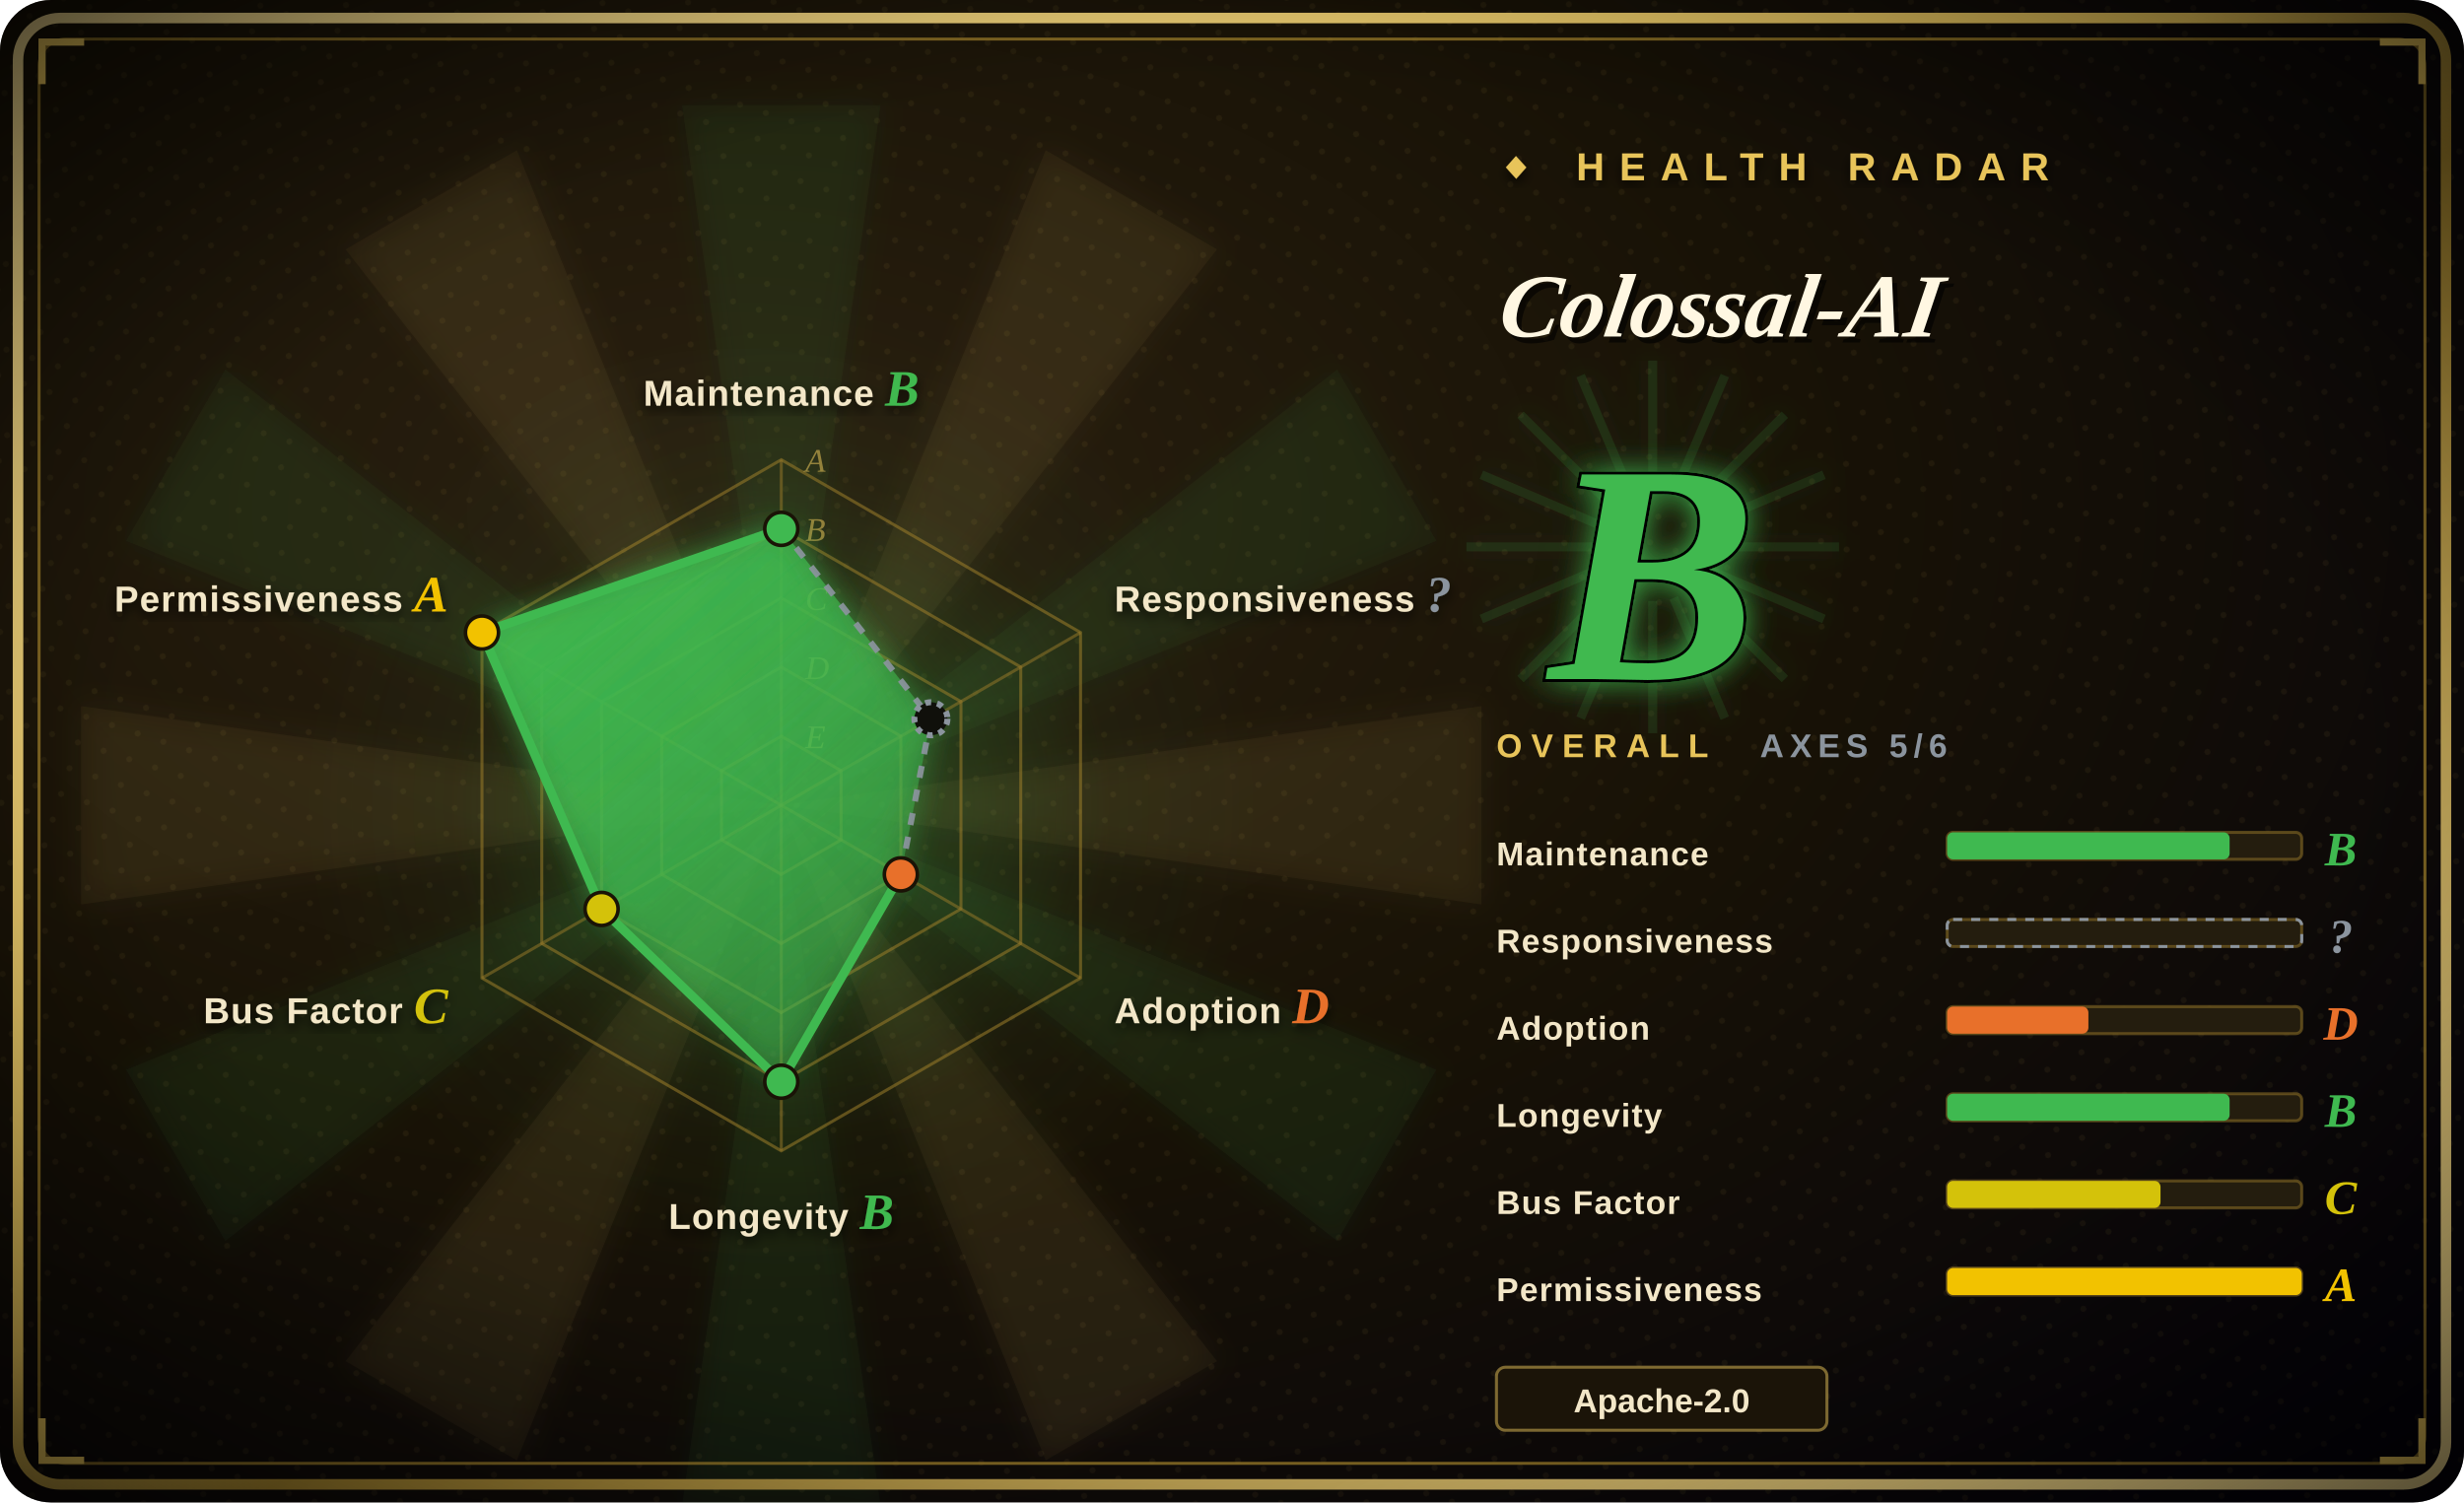
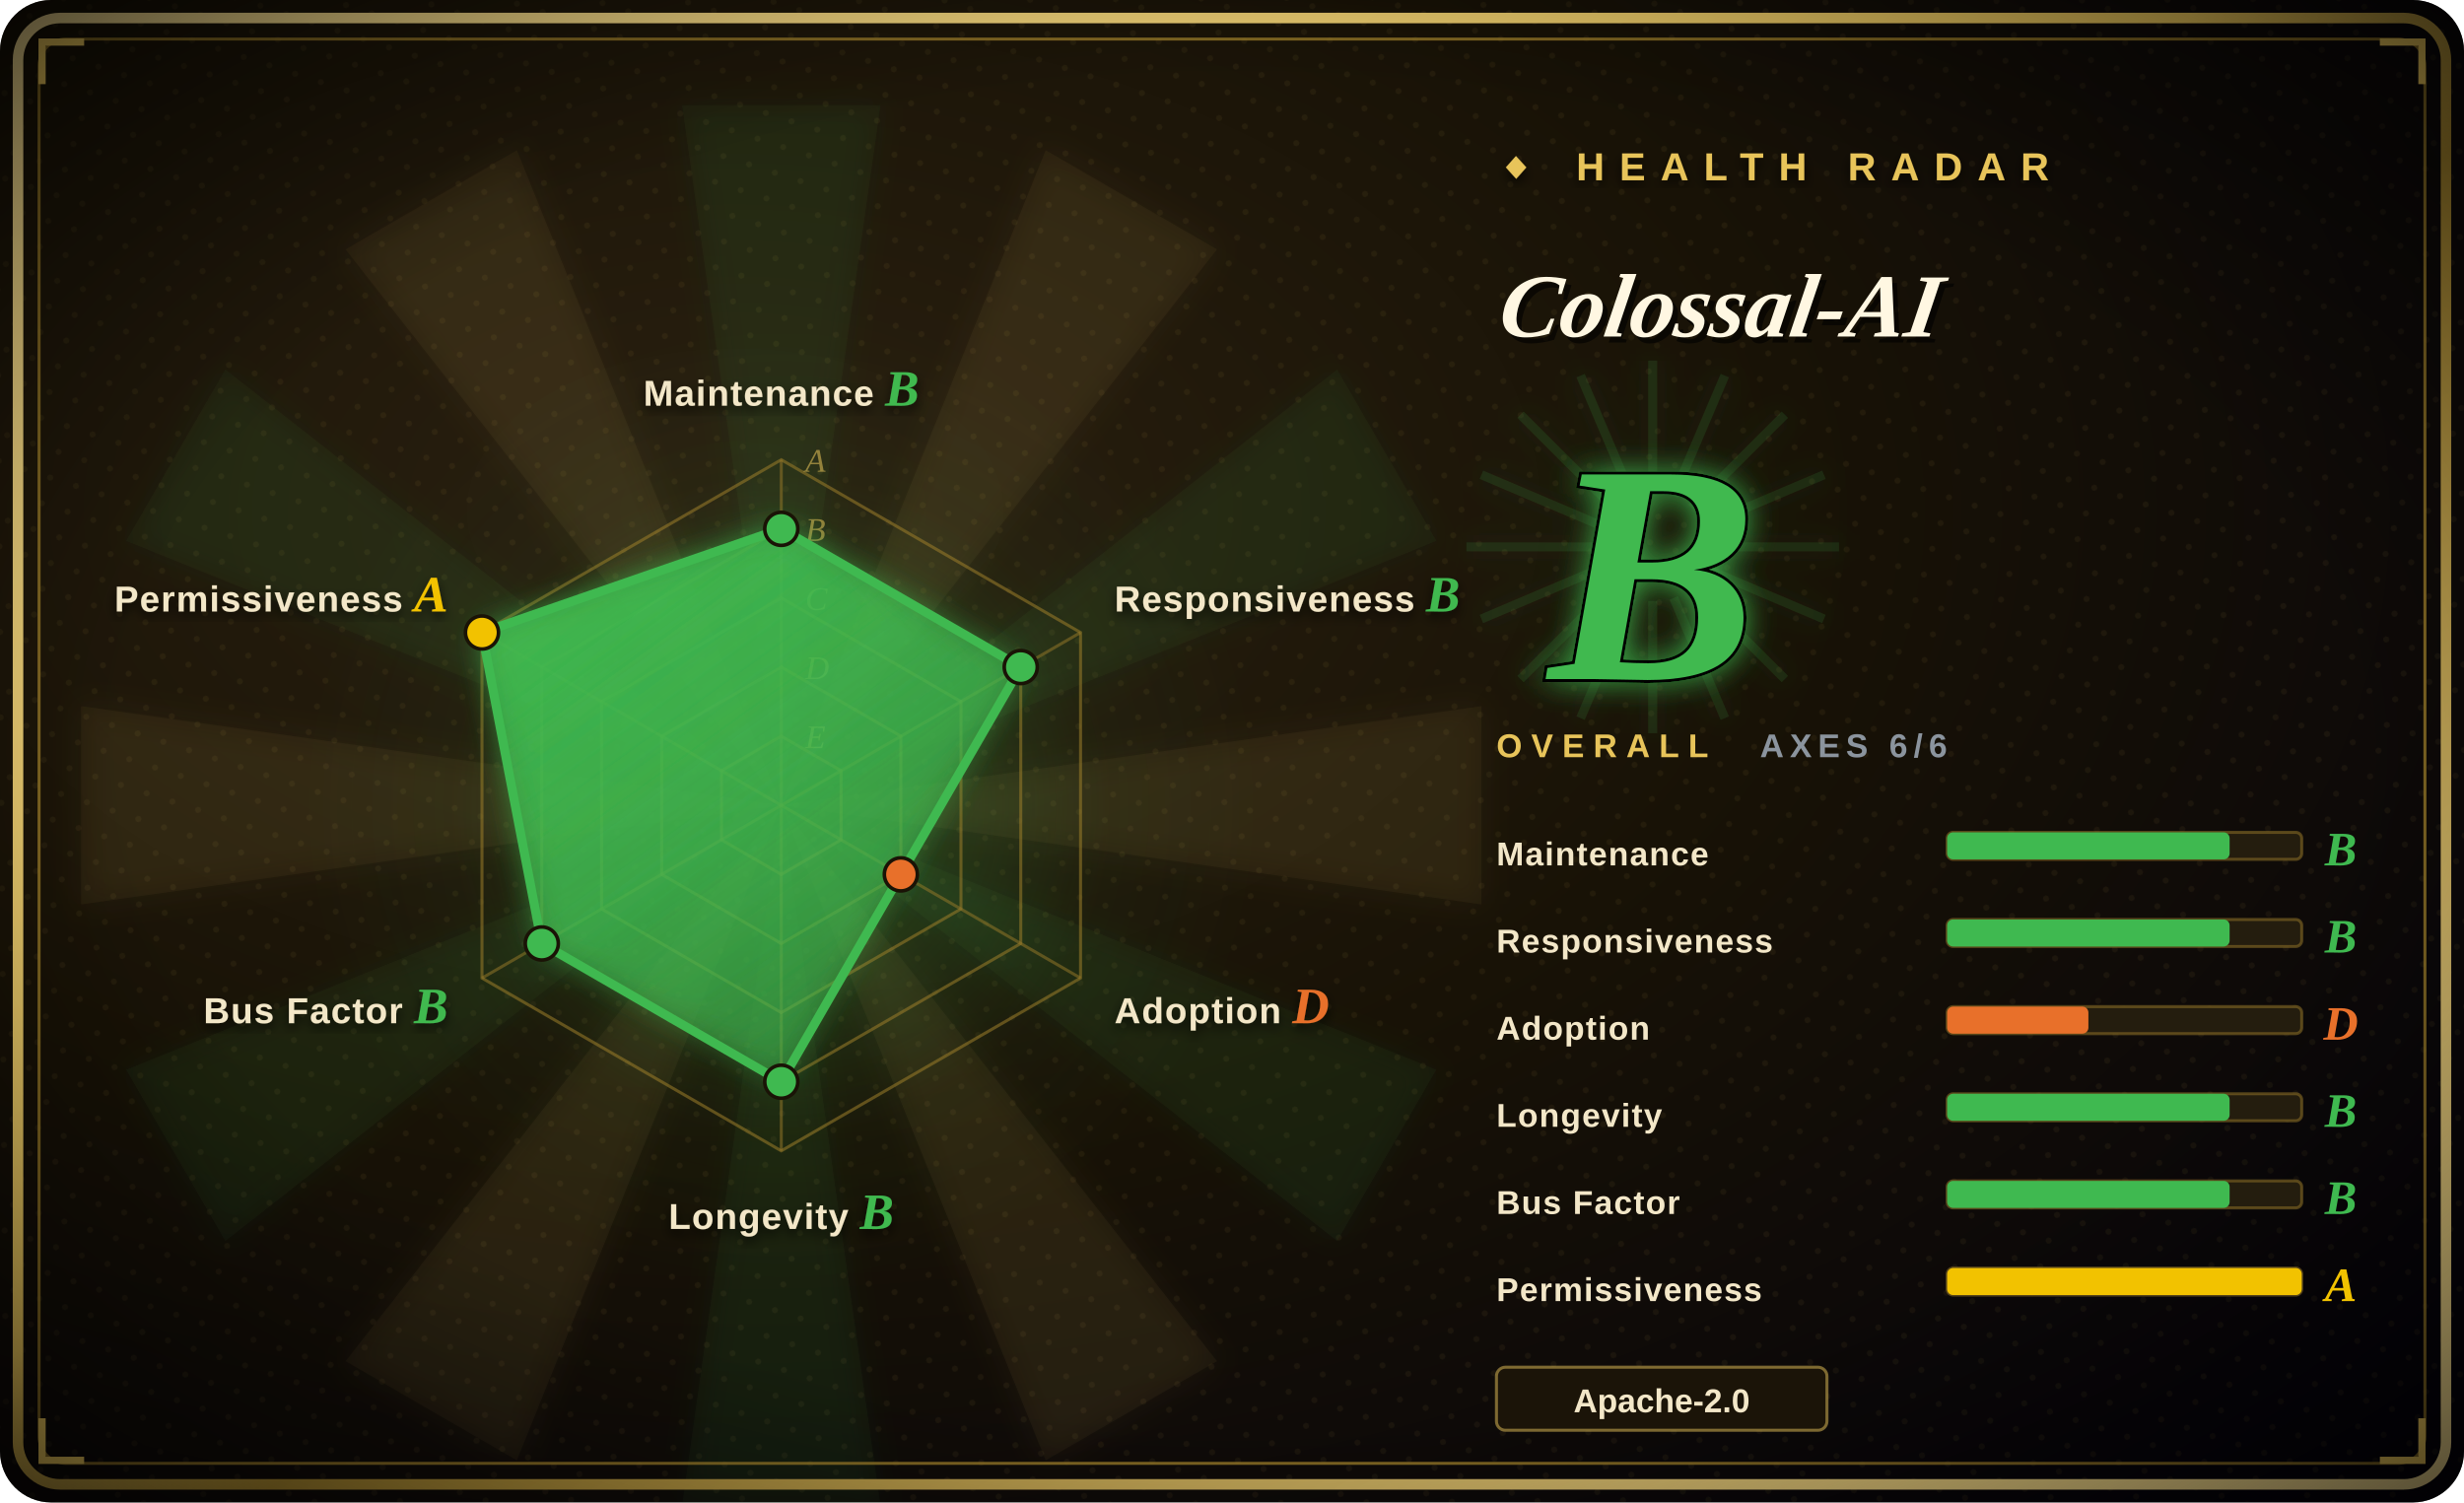
<svg xmlns="http://www.w3.org/2000/svg" width="820" height="500" viewBox="0 0 820 500">
  <defs>
    <radialGradient id="bg" cx="30%" cy="34%" r="90%">
      <stop offset="0%" stop-color="#2a2010" />
      <stop offset="48%" stop-color="#181206" />
      <stop offset="100%" stop-color="#05030a" />
    </radialGradient>
    <radialGradient id="vig" cx="50%" cy="50%" r="72%">
      <stop offset="62%" stop-color="#000000" stop-opacity="0" />
      <stop offset="100%" stop-color="#000000" stop-opacity="0.72" />
    </radialGradient>
    <linearGradient id="frame" x1="0" y1="0" x2="1" y2="1">
      <stop offset="0%" stop-color="#f6dd92" />
      <stop offset="45%" stop-color="#E8C45A" />
      <stop offset="55%" stop-color="#9c7d2a" />
      <stop offset="100%" stop-color="#f6dd92" />
    </linearGradient>
    <linearGradient id="poly" x1="0" y1="0" x2="0.7" y2="1">
      <stop offset="0%" stop-color="#3FB950" stop-opacity="0.92" />
      <stop offset="100%" stop-color="#3FB950" stop-opacity="0.34" />
    </linearGradient>
    <radialGradient id="halo" cx="50%" cy="50%" r="50%">
      <stop offset="0%" stop-color="#3FB950" stop-opacity="0.34" />
      <stop offset="68%" stop-color="#3FB950" stop-opacity="0.04" />
      <stop offset="100%" stop-color="#3FB950" stop-opacity="0" />
    </radialGradient>
    <filter id="glow" x="-60%" y="-60%" width="220%" height="220%">
      <feGaussianBlur stdDeviation="5" result="b" />
      <feMerge>
        <feMergeNode in="b" />
        <feMergeNode in="SourceGraphic" />
      </feMerge>
    </filter>
    <filter id="soft" x="-30%" y="-30%" width="160%" height="160%">
      <feDropShadow dx="0" dy="2" stdDeviation="2" flood-color="#000" flood-opacity="0.7" />
    </filter>
    <pattern id="halftone" width="9" height="9" patternUnits="userSpaceOnUse" patternTransform="rotate(18)">
      <circle cx="2" cy="2" r="1" fill="#E8C45A" fill-opacity="0.06" />
    </pattern>
  </defs>
  <rect width="820" height="500" rx="17" fill="url(#bg)" />
  <rect width="820" height="500" rx="17" fill="url(#halftone)" />
  <g opacity="0.5" filter="url(#glow)">
    <path d="M260,268 L493,235 L493,301 Z" fill="#E8C45A" fill-opacity="0.10" />
    <path d="M260,268 L478,356 L445,413 Z" fill="#3FB950" fill-opacity="0.10" />
    <path d="M260,268 L405,453 L348,486 Z" fill="#E8C45A" fill-opacity="0.10" />
    <path d="M260,268 L293,501 L227,501 Z" fill="#3FB950" fill-opacity="0.10" />
    <path d="M260,268 L172,486 L115,453 Z" fill="#E8C45A" fill-opacity="0.10" />
    <path d="M260,268 L75,413 L42,356 Z" fill="#3FB950" fill-opacity="0.10" />
    <path d="M260,268 L27,301 L27,235 Z" fill="#E8C45A" fill-opacity="0.10" />
    <path d="M260,268 L42,180 L75,123 Z" fill="#3FB950" fill-opacity="0.10" />
    <path d="M260,268 L115,83 L172,50 Z" fill="#E8C45A" fill-opacity="0.10" />
    <path d="M260,268 L227,35 L293,35 Z" fill="#3FB950" fill-opacity="0.10" />
    <path d="M260,268 L348,50 L405,83 Z" fill="#E8C45A" fill-opacity="0.10" />
    <path d="M260,268 L445,123 L478,180 Z" fill="#3FB950" fill-opacity="0.10" />
  </g>
  <circle cx="260" cy="268" r="161" fill="url(#halo)" />
  <rect x="6" y="6" width="808" height="488" rx="14" fill="none" stroke="url(#frame)" stroke-width="3.5" />
  <rect x="13" y="13" width="794" height="474" rx="9" fill="none" stroke="#9c7d2a" stroke-width="1" stroke-opacity="0.8" />
  <path d="M14,28 L14,14 L28,14" fill="none" stroke="#E8C45A" stroke-width="2.4" />
  <path d="M806,28 L806,14 L792,14" fill="none" stroke="#E8C45A" stroke-width="2.4" />
  <path d="M14,472 L14,486 L28,486" fill="none" stroke="#E8C45A" stroke-width="2.4" />
  <path d="M806,472 L806,486 L792,486" fill="none" stroke="#E8C45A" stroke-width="2.4" />
  <rect width="820" height="500" rx="17" fill="url(#vig)" />
  <polygon points="260.0,153.0 359.6,210.5 359.6,325.5 260.0,383.0 160.4,325.5 160.4,210.5" fill="none" stroke="#9c7d2a" stroke-opacity="0.55" stroke-width="1" />
  <polygon points="260.0,176.0 339.7,222.0 339.7,314.0 260.0,360.0 180.3,314.0 180.3,222.0" fill="none" stroke="#9c7d2a" stroke-opacity="0.55" stroke-width="1" />
  <polygon points="260.0,199.0 319.8,233.5 319.8,302.5 260.0,337.0 200.2,302.5 200.2,233.5" fill="none" stroke="#9c7d2a" stroke-opacity="0.55" stroke-width="1" />
  <polygon points="260.0,222.0 299.8,245.0 299.8,291.0 260.0,314.0 220.2,291.0 220.2,245.0" fill="none" stroke="#9c7d2a" stroke-opacity="0.55" stroke-width="1" />
  <polygon points="260.0,245.0 279.9,256.5 279.9,279.5 260.0,291.0 240.1,279.5 240.1,256.5" fill="none" stroke="#9c7d2a" stroke-opacity="0.55" stroke-width="1" />
  <line x1="260" y1="268" x2="260.0" y2="153.0" stroke="#9c7d2a" stroke-opacity="0.5" stroke-width="1" />
  <line x1="260" y1="268" x2="359.6" y2="210.5" stroke="#9c7d2a" stroke-opacity="0.5" stroke-width="1" />
  <line x1="260" y1="268" x2="359.6" y2="325.5" stroke="#9c7d2a" stroke-opacity="0.5" stroke-width="1" />
  <line x1="260" y1="268" x2="260.0" y2="383.0" stroke="#9c7d2a" stroke-opacity="0.5" stroke-width="1" />
  <line x1="260" y1="268" x2="160.4" y2="325.5" stroke="#9c7d2a" stroke-opacity="0.5" stroke-width="1" />
  <line x1="260" y1="268" x2="160.4" y2="210.5" stroke="#9c7d2a" stroke-opacity="0.5" stroke-width="1" />
  <text x="268" y="157.0" font-size="11" font-style="italic" fill="#E8C45A" fill-opacity="0.55" font-family="'Georgia','Times New Roman',serif">A</text>
  <text x="268" y="180.0" font-size="11" font-style="italic" fill="#E8C45A" fill-opacity="0.55" font-family="'Georgia','Times New Roman',serif">B</text>
  <text x="268" y="203.0" font-size="11" font-style="italic" fill="#E8C45A" fill-opacity="0.55" font-family="'Georgia','Times New Roman',serif">C</text>
  <text x="268" y="226.0" font-size="11" font-style="italic" fill="#E8C45A" fill-opacity="0.55" font-family="'Georgia','Times New Roman',serif">D</text>
  <text x="268" y="249.0" font-size="11" font-style="italic" fill="#E8C45A" fill-opacity="0.55" font-family="'Georgia','Times New Roman',serif">E</text>
-   <polygon points="260.0,176.0 309.8,239.2 299.8,291.0 260.0,360.0 200.2,302.5 160.4,210.5" fill="url(#poly)" filter="url(#glow)" />
-   <line x1="260.0" y1="176.0" x2="309.8" y2="239.2" stroke="#8B949E" stroke-width="2" stroke-dasharray="4 4" stroke-opacity="0.92" />
-   <line x1="309.8" y1="239.2" x2="299.8" y2="291.0" stroke="#8B949E" stroke-width="2" stroke-dasharray="4 4" stroke-opacity="0.92" />
+   <polygon points="260.0,176.0 339.7,222.0 299.8,291.0 260.0,360.0 180.3,314.0 160.4,210.5" fill="url(#poly)" filter="url(#glow)" />
+   <line x1="260.0" y1="176.0" x2="339.7" y2="222.0" stroke="#3FB950" stroke-width="3" />
+   <line x1="339.7" y1="222.0" x2="299.8" y2="291.0" stroke="#3FB950" stroke-width="3" />
  <line x1="299.8" y1="291.0" x2="260.0" y2="360.0" stroke="#3FB950" stroke-width="3" />
-   <line x1="260.0" y1="360.0" x2="200.2" y2="302.5" stroke="#3FB950" stroke-width="3" />
-   <line x1="200.2" y1="302.5" x2="160.4" y2="210.5" stroke="#3FB950" stroke-width="3" />
+   <line x1="260.0" y1="360.0" x2="180.3" y2="314.0" stroke="#3FB950" stroke-width="3" />
+   <line x1="180.3" y1="314.0" x2="160.4" y2="210.5" stroke="#3FB950" stroke-width="3" />
  <line x1="160.4" y1="210.5" x2="260.0" y2="176.0" stroke="#3FB950" stroke-width="3" />
  <circle cx="260.0" cy="176.0" r="5.5" fill="#3FB950" stroke="#1a1306" stroke-width="1.2" />
-   <circle cx="309.8" cy="239.2" r="5.5" fill="#10100b" stroke="#8B949E" stroke-width="2" stroke-dasharray="2 2" />
+   <circle cx="339.7" cy="222.0" r="5.5" fill="#3FB950" stroke="#1a1306" stroke-width="1.2" />
  <circle cx="299.8" cy="291.0" r="5.5" fill="#E8702A" stroke="#1a1306" stroke-width="1.2" />
  <circle cx="260.0" cy="360.0" r="5.5" fill="#3FB950" stroke="#1a1306" stroke-width="1.2" />
-   <circle cx="200.2" cy="302.5" r="5.5" fill="#D4C20A" stroke="#1a1306" stroke-width="1.2" />
+   <circle cx="180.3" cy="314.0" r="5.5" fill="#3FB950" stroke="#1a1306" stroke-width="1.2" />
  <circle cx="160.4" cy="210.5" r="5.5" fill="#F2C200" stroke="#1a1306" stroke-width="1.2" />
  <text x="260.0" y="135.0" font-size="12" font-weight="900" fill="#f3e7c8" text-anchor="middle" font-family="'Arial Black','Helvetica Neue',Arial,sans-serif" letter-spacing="0.4" filter="url(#soft)">Maintenance <tspan fill="#3FB950" font-family="'Georgia','Times New Roman',serif" font-style="italic" font-size="17">B</tspan>
  </text>
-   <text x="370.9" y="203.5" font-size="12" font-weight="900" fill="#f3e7c8" text-anchor="start" font-family="'Arial Black','Helvetica Neue',Arial,sans-serif" letter-spacing="0.4" filter="url(#soft)">Responsiveness <tspan fill="#8B949E" font-family="'Georgia','Times New Roman',serif" font-style="italic" font-size="17">?</tspan>
+   <text x="370.9" y="203.5" font-size="12" font-weight="900" fill="#f3e7c8" text-anchor="start" font-family="'Arial Black','Helvetica Neue',Arial,sans-serif" letter-spacing="0.4" filter="url(#soft)">Responsiveness <tspan fill="#3FB950" font-family="'Georgia','Times New Roman',serif" font-style="italic" font-size="17">B</tspan>
  </text>
  <text x="370.9" y="340.5" font-size="12" font-weight="900" fill="#f3e7c8" text-anchor="start" font-family="'Arial Black','Helvetica Neue',Arial,sans-serif" letter-spacing="0.4" filter="url(#soft)">Adoption <tspan fill="#E8702A" font-family="'Georgia','Times New Roman',serif" font-style="italic" font-size="17">D</tspan>
  </text>
  <text x="260.0" y="409.0" font-size="12" font-weight="900" fill="#f3e7c8" text-anchor="middle" font-family="'Arial Black','Helvetica Neue',Arial,sans-serif" letter-spacing="0.4" filter="url(#soft)">Longevity <tspan fill="#3FB950" font-family="'Georgia','Times New Roman',serif" font-style="italic" font-size="17">B</tspan>
  </text>
-   <text x="149.1" y="340.5" font-size="12" font-weight="900" fill="#f3e7c8" text-anchor="end" font-family="'Arial Black','Helvetica Neue',Arial,sans-serif" letter-spacing="0.4" filter="url(#soft)">Bus Factor <tspan fill="#D4C20A" font-family="'Georgia','Times New Roman',serif" font-style="italic" font-size="17">C</tspan>
+   <text x="149.1" y="340.5" font-size="12" font-weight="900" fill="#f3e7c8" text-anchor="end" font-family="'Arial Black','Helvetica Neue',Arial,sans-serif" letter-spacing="0.4" filter="url(#soft)">Bus Factor <tspan fill="#3FB950" font-family="'Georgia','Times New Roman',serif" font-style="italic" font-size="17">B</tspan>
  </text>
  <text x="149.1" y="203.5" font-size="12" font-weight="900" fill="#f3e7c8" text-anchor="end" font-family="'Arial Black','Helvetica Neue',Arial,sans-serif" letter-spacing="0.4" filter="url(#soft)">Permissiveness <tspan fill="#F2C200" font-family="'Georgia','Times New Roman',serif" font-style="italic" font-size="17">A</tspan>
  </text>
  <text x="498" y="60" font-size="13" letter-spacing="5" fill="#E8C45A" font-weight="900" font-family="'Arial Black','Helvetica Neue',Arial,sans-serif" filter="url(#soft)">◆ HEALTH RADAR</text>
  <g transform="translate(498,112) skewX(-9)">
    <text x="2" y="2" font-size="30" font-weight="900" font-style="italic" fill="#000" fill-opacity="0.6" font-family="'Georgia','Times New Roman',serif">Colossal-AI</text>
    <text x="0" y="0" font-size="30" font-weight="900" font-style="italic" fill="#fff7e2" font-family="'Georgia','Times New Roman',serif">Colossal-AI</text>
  </g>
  <line x1="498" y1="124" x2="648" y2="124" stroke="url(#frame)" stroke-width="2" />
  <g opacity="0.85" filter="url(#glow)">
    <line x1="568" y1="182" x2="612" y2="182" stroke="#3FB950" stroke-opacity="0.16" stroke-width="3" />
    <line x1="567" y1="189" x2="607" y2="206" stroke="#3FB950" stroke-opacity="0.16" stroke-width="3" />
    <line x1="563" y1="195" x2="594" y2="226" stroke="#3FB950" stroke-opacity="0.16" stroke-width="3" />
    <line x1="557" y1="199" x2="574" y2="239" stroke="#3FB950" stroke-opacity="0.16" stroke-width="3" />
    <line x1="550" y1="200" x2="550" y2="244" stroke="#3FB950" stroke-opacity="0.16" stroke-width="3" />
    <line x1="543" y1="199" x2="526" y2="239" stroke="#3FB950" stroke-opacity="0.16" stroke-width="3" />
    <line x1="537" y1="195" x2="506" y2="226" stroke="#3FB950" stroke-opacity="0.16" stroke-width="3" />
    <line x1="533" y1="189" x2="493" y2="206" stroke="#3FB950" stroke-opacity="0.16" stroke-width="3" />
    <line x1="532" y1="182" x2="488" y2="182" stroke="#3FB950" stroke-opacity="0.16" stroke-width="3" />
    <line x1="533" y1="175" x2="493" y2="158" stroke="#3FB950" stroke-opacity="0.16" stroke-width="3" />
    <line x1="537" y1="169" x2="506" y2="138" stroke="#3FB950" stroke-opacity="0.16" stroke-width="3" />
    <line x1="543" y1="165" x2="526" y2="125" stroke="#3FB950" stroke-opacity="0.16" stroke-width="3" />
    <line x1="550" y1="164" x2="550" y2="120" stroke="#3FB950" stroke-opacity="0.16" stroke-width="3" />
    <line x1="557" y1="165" x2="574" y2="125" stroke="#3FB950" stroke-opacity="0.16" stroke-width="3" />
    <line x1="563" y1="169" x2="594" y2="138" stroke="#3FB950" stroke-opacity="0.16" stroke-width="3" />
    <line x1="567" y1="175" x2="607" y2="158" stroke="#3FB950" stroke-opacity="0.16" stroke-width="3" />
  </g>
  <text x="550" y="226" font-size="104" font-weight="900" font-style="italic" text-anchor="middle" fill="#3FB950" stroke="#000" stroke-width="2" paint-order="stroke" font-family="'Georgia','Times New Roman',serif" filter="url(#glow)">B</text>
  <text x="498" y="252" font-size="11" letter-spacing="3" fill="#E8C45A" font-family="'Arial Black','Helvetica Neue',Arial,sans-serif" font-weight="900">OVERALL</text>
-   <text x="648" y="252" font-size="11" letter-spacing="2" fill="#8B949E" font-family="'Arial Black','Helvetica Neue',Arial,sans-serif" font-weight="900" text-anchor="end">AXES 5/6</text>
+   <text x="648" y="252" font-size="11" letter-spacing="2" fill="#8B949E" font-family="'Arial Black','Helvetica Neue',Arial,sans-serif" font-weight="900" text-anchor="end">AXES 6/6</text>
  <text x="498" y="288" font-size="11" font-weight="900" fill="#f3e7c8" font-family="'Arial Black','Helvetica Neue',Arial,sans-serif" letter-spacing="0.4">Maintenance</text>
  <rect x="648" y="277" width="118" height="9" rx="2" fill="#241d0e" stroke="#9c7d2a" stroke-opacity="0.5" />
  <rect x="648" y="277" width="94" height="9" rx="2" fill="#3FB950" />
  <text x="779" y="288" font-size="16" font-weight="900" font-style="italic" fill="#3FB950" font-family="'Georgia','Times New Roman',serif" text-anchor="middle">B</text>
  <text x="498" y="317" font-size="11" font-weight="900" fill="#f3e7c8" font-family="'Arial Black','Helvetica Neue',Arial,sans-serif" letter-spacing="0.4">Responsiveness</text>
  <rect x="648" y="306" width="118" height="9" rx="2" fill="#241d0e" stroke="#9c7d2a" stroke-opacity="0.5" />
-   <rect x="648" y="306" width="118" height="9" rx="2" fill="none" stroke="#8B949E" stroke-dasharray="3 3" />
-   <text x="779" y="317" font-size="16" font-weight="900" font-style="italic" fill="#8B949E" font-family="'Georgia','Times New Roman',serif" text-anchor="middle">?</text>
+   <rect x="648" y="306" width="94" height="9" rx="2" fill="#3FB950" />
+   <text x="779" y="317" font-size="16" font-weight="900" font-style="italic" fill="#3FB950" font-family="'Georgia','Times New Roman',serif" text-anchor="middle">B</text>
  <text x="498" y="346" font-size="11" font-weight="900" fill="#f3e7c8" font-family="'Arial Black','Helvetica Neue',Arial,sans-serif" letter-spacing="0.4">Adoption</text>
  <rect x="648" y="335" width="118" height="9" rx="2" fill="#241d0e" stroke="#9c7d2a" stroke-opacity="0.5" />
  <rect x="648" y="335" width="47" height="9" rx="2" fill="#E8702A" />
  <text x="779" y="346" font-size="16" font-weight="900" font-style="italic" fill="#E8702A" font-family="'Georgia','Times New Roman',serif" text-anchor="middle">D</text>
  <text x="498" y="375" font-size="11" font-weight="900" fill="#f3e7c8" font-family="'Arial Black','Helvetica Neue',Arial,sans-serif" letter-spacing="0.4">Longevity</text>
  <rect x="648" y="364" width="118" height="9" rx="2" fill="#241d0e" stroke="#9c7d2a" stroke-opacity="0.5" />
  <rect x="648" y="364" width="94" height="9" rx="2" fill="#3FB950" />
  <text x="779" y="375" font-size="16" font-weight="900" font-style="italic" fill="#3FB950" font-family="'Georgia','Times New Roman',serif" text-anchor="middle">B</text>
  <text x="498" y="404" font-size="11" font-weight="900" fill="#f3e7c8" font-family="'Arial Black','Helvetica Neue',Arial,sans-serif" letter-spacing="0.4">Bus Factor</text>
  <rect x="648" y="393" width="118" height="9" rx="2" fill="#241d0e" stroke="#9c7d2a" stroke-opacity="0.5" />
-   <rect x="648" y="393" width="71" height="9" rx="2" fill="#D4C20A" />
-   <text x="779" y="404" font-size="16" font-weight="900" font-style="italic" fill="#D4C20A" font-family="'Georgia','Times New Roman',serif" text-anchor="middle">C</text>
+   <rect x="648" y="393" width="94" height="9" rx="2" fill="#3FB950" />
+   <text x="779" y="404" font-size="16" font-weight="900" font-style="italic" fill="#3FB950" font-family="'Georgia','Times New Roman',serif" text-anchor="middle">B</text>
  <text x="498" y="433" font-size="11" font-weight="900" fill="#f3e7c8" font-family="'Arial Black','Helvetica Neue',Arial,sans-serif" letter-spacing="0.4">Permissiveness</text>
  <rect x="648" y="422" width="118" height="9" rx="2" fill="#241d0e" stroke="#9c7d2a" stroke-opacity="0.5" />
  <rect x="648" y="422" width="118" height="9" rx="2" fill="#F2C200" />
  <text x="779" y="433" font-size="16" font-weight="900" font-style="italic" fill="#F2C200" font-family="'Georgia','Times New Roman',serif" text-anchor="middle">A</text>
  <rect x="498" y="455" width="110" height="21" rx="3" fill="#1b1408" stroke="#E8C45A" stroke-opacity="0.5" />
  <text x="553.0" y="470" font-size="11" font-weight="700" fill="#f3e7c8" text-anchor="middle" font-family="'Arial Black','Helvetica Neue',Arial,sans-serif">Apache-2.0</text>
</svg>
